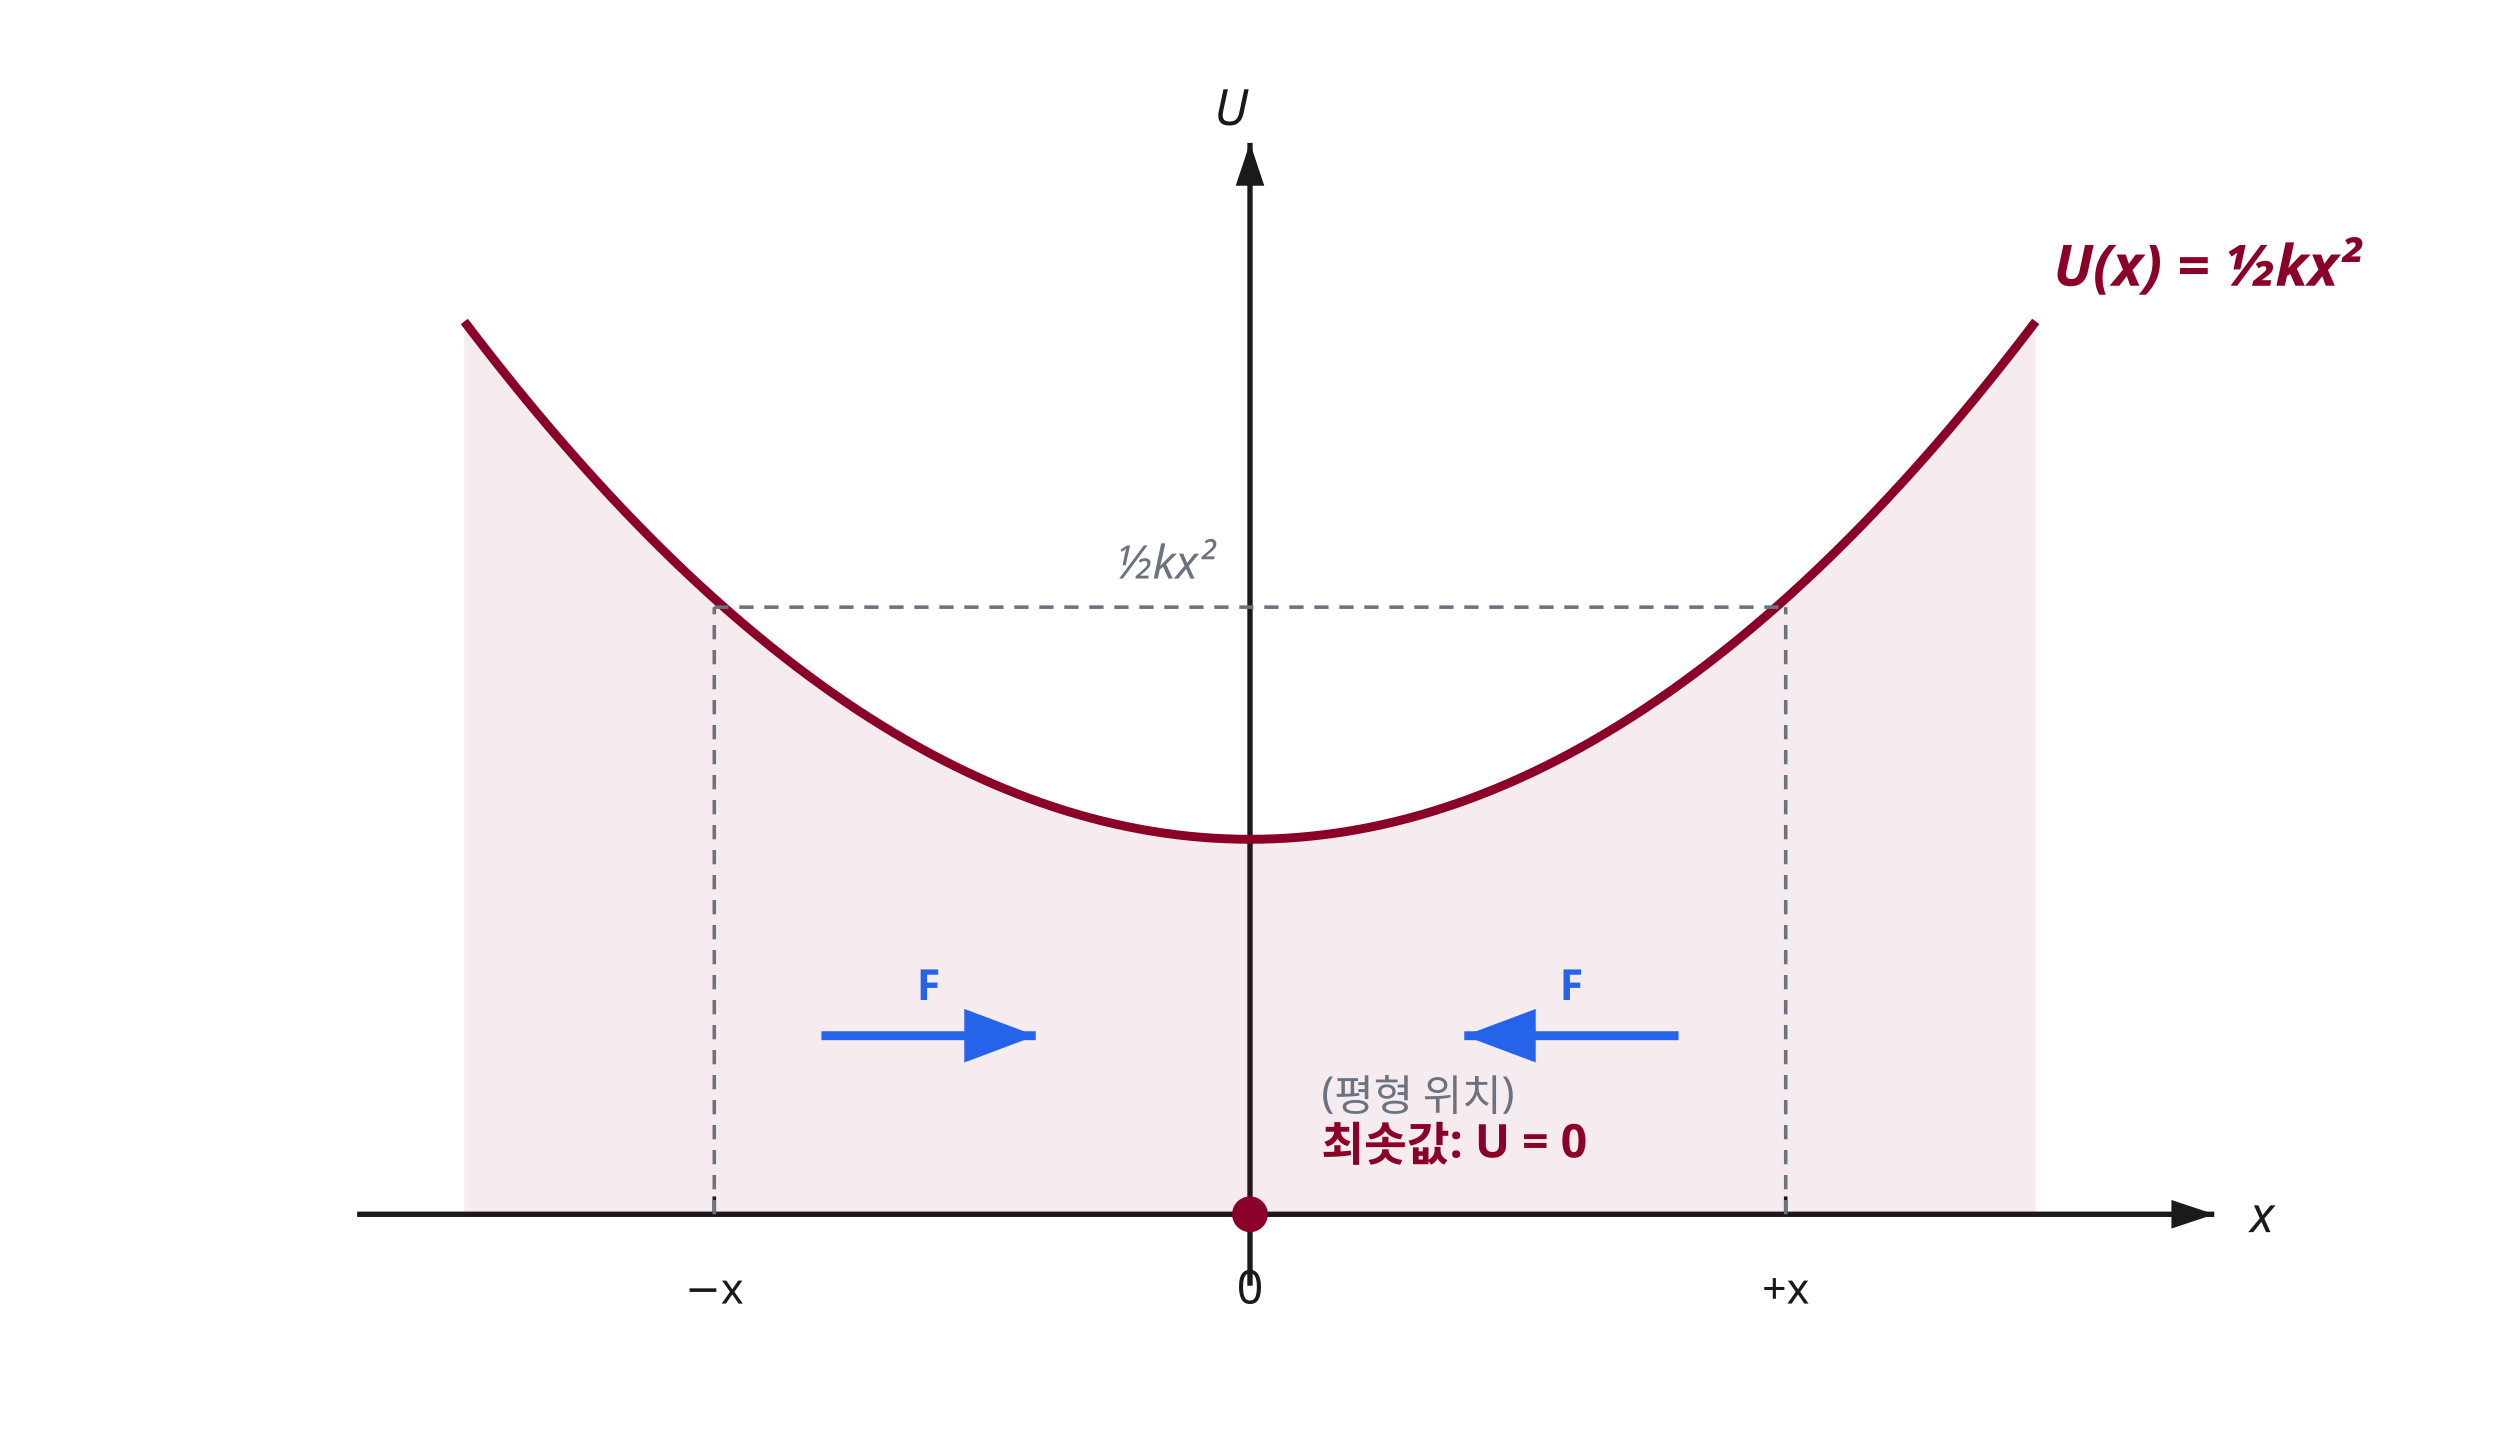
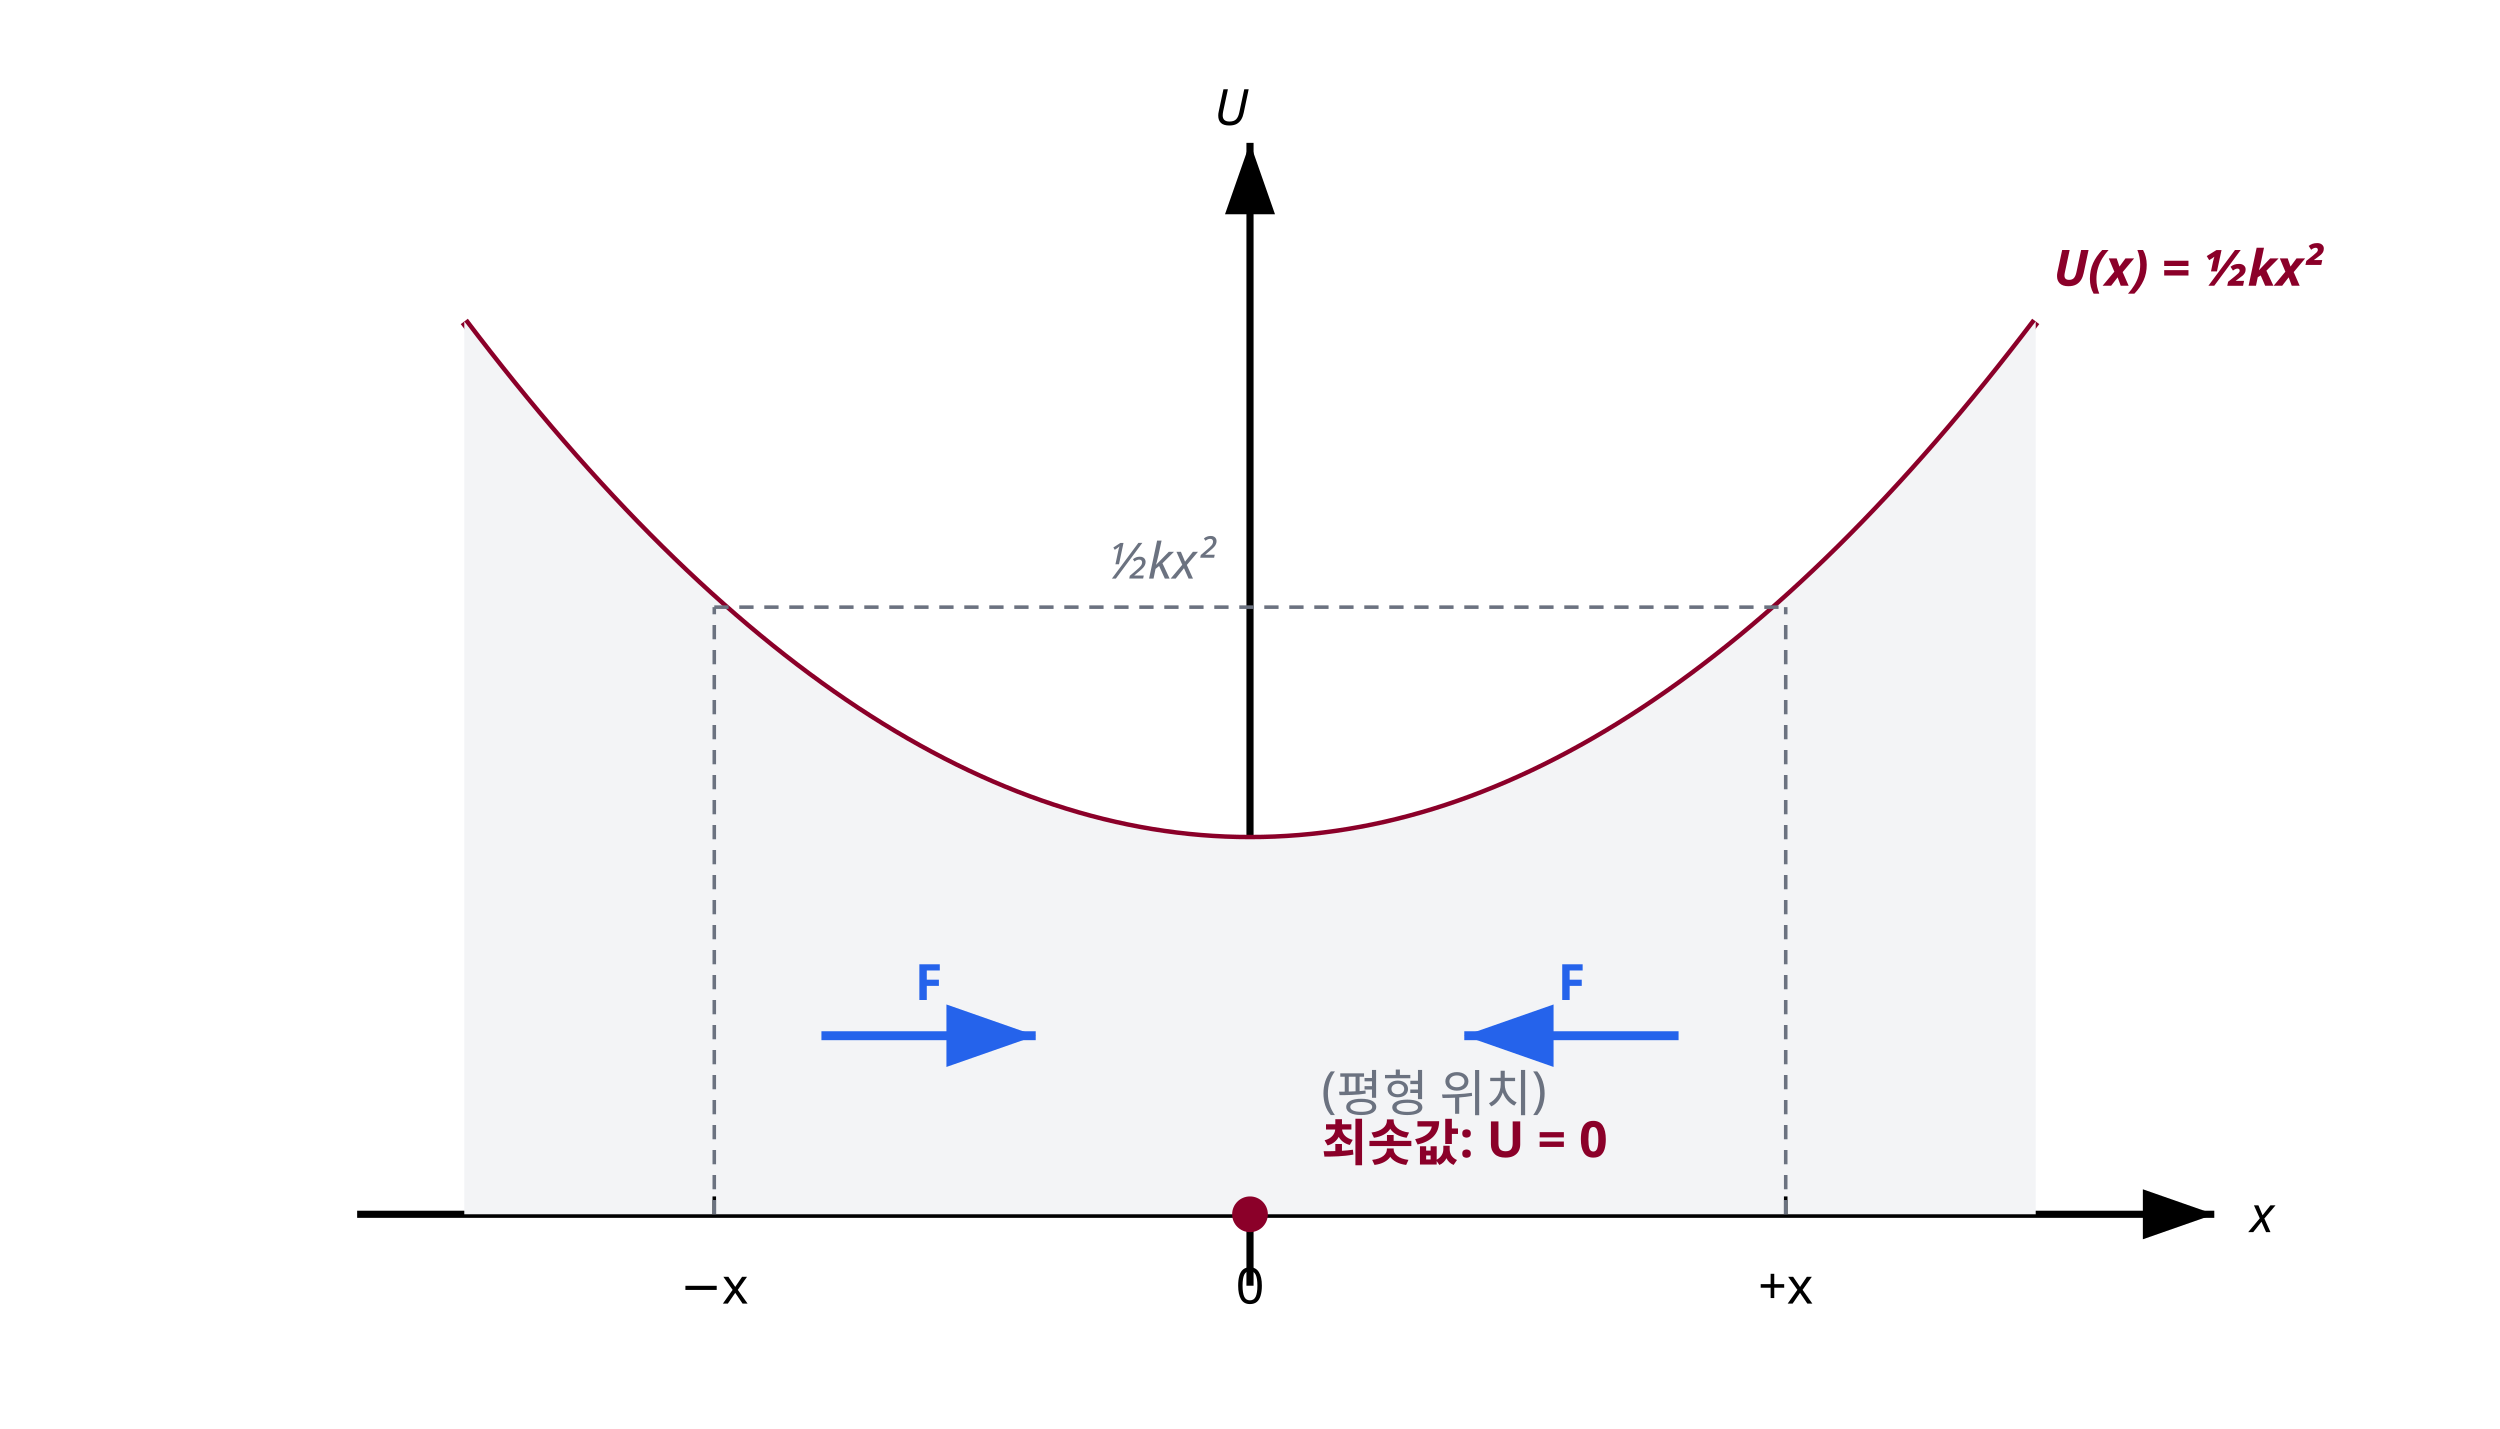
<svg xmlns="http://www.w3.org/2000/svg" viewBox="0 0 700 400" font-family="sans-serif">
-   <line x1="100" y1="340" x2="620" y2="340" stroke="#1a1a1a" stroke-width="1.5" />
-   <polygon points="620,340 608,336 608,344" fill="#1a1a1a" />
-   <text x="630" y="345" font-size="14" font-style="italic" fill="#1a1a1a">x</text>
-   <line x1="350" y1="360" x2="350" y2="40" stroke="#1a1a1a" stroke-width="1.5" />
-   <polygon points="350,40 346,52 354,52" fill="#1a1a1a" />
-   <text x="340" y="35" font-size="14" font-style="italic" fill="#1a1a1a">U</text>
+   <defs>
+     <marker id="arrowRestoreR" markerWidth="10" markerHeight="7" refX="10" refY="3.5" orient="auto">
+       <polygon points="0 0, 10 3.5, 0 7" fill="#2563EB" />
+     </marker>
+     <marker id="arrowRestoreL" markerWidth="10" markerHeight="7" refX="10" refY="3.5" orient="auto">
+       <polygon points="0 0, 10 3.5, 0 7" fill="#2563EB" />
+     </marker>
+     <marker id="arrowAxis" markerWidth="10" markerHeight="7" refX="10" refY="3.5" orient="auto">
+       <polygon points="0 0, 10 3.5, 0 7" fill="#000000" />
+     </marker>
+   </defs>
+   <line x1="100" y1="340" x2="620" y2="340" stroke="#000000" stroke-width="2" marker-end="url(#arrowAxis)" />
+   <text x="630" y="345" font-size="14" font-style="italic" fill="#000000">x</text>
+   <line x1="350" y1="360" x2="350" y2="40" stroke="#000000" stroke-width="2" marker-end="url(#arrowAxis)" />
+   <text x="340" y="35" font-size="14" font-style="italic" fill="#000000">U</text>
  <path d="M130,90 Q350,380 570,90" fill="none" stroke="#8B0029" stroke-width="2.5" />
-   <path d="M130,90 Q350,380 570,90 L570,340 L130,340 Z" fill="rgba(139,0,41,0.08)" stroke="none" />
-   <text x="350" y="365" text-anchor="middle" font-size="13" fill="#1a1a1a">0</text>
-   <line x1="200" y1="340" x2="200" y2="335" stroke="#1a1a1a" stroke-width="1" />
-   <text x="200" y="365" text-anchor="middle" font-size="12" fill="#1a1a1a">−x</text>
-   <line x1="500" y1="340" x2="500" y2="335" stroke="#1a1a1a" stroke-width="1" />
-   <text x="500" y="365" text-anchor="middle" font-size="12" fill="#1a1a1a">+x</text>
+   <path d="M130,90 Q350,380 570,90 L570,340 L130,340 Z" fill="#F3F4F6" stroke="none" />
+   <text x="350" y="365" text-anchor="middle" font-size="14" fill="#000000">0</text>
+   <line x1="200" y1="340" x2="200" y2="335" stroke="#000000" stroke-width="1" />
+   <text x="200" y="365" text-anchor="middle" font-size="14" fill="#000000">−x</text>
+   <line x1="500" y1="340" x2="500" y2="335" stroke="#000000" stroke-width="1" />
+   <text x="500" y="365" text-anchor="middle" font-size="14" fill="#000000">+x</text>
  <line x1="200" y1="340" x2="200" y2="170" stroke="#6B7280" stroke-width="1" stroke-dasharray="4 3" />
  <line x1="500" y1="340" x2="500" y2="170" stroke="#6B7280" stroke-width="1" stroke-dasharray="4 3" />
  <line x1="200" y1="170" x2="500" y2="170" stroke="#6B7280" stroke-width="1" stroke-dasharray="4 3" />
-   <text x="340" y="162" text-anchor="end" font-size="13" fill="#6B7280" font-style="italic">½kx²</text>
-   <text x="575" y="80" font-size="16" font-weight="bold" fill="#8B0029" font-style="italic">U(x) = ½kx²</text>
+   <text x="340" y="162" text-anchor="end" font-size="14" fill="#6B7280" font-style="italic">½kx²</text>
+   <text x="575" y="80" font-size="14" font-weight="bold" fill="#8B0029" font-style="italic">U(x) = ½kx²</text>
  <circle cx="350" cy="340" r="5" fill="#8B0029" />
-   <text x="370" y="325" font-size="13" fill="#8B0029" font-weight="bold">최솟값: U = 0</text>
-   <text x="370" y="310" font-size="12" fill="#6B7280">(평형 위치)</text>
+   <text x="370" y="325" font-size="14" fill="#8B0029" font-weight="bold">최솟값: U = 0</text>
+   <text x="370" y="310" font-size="14" fill="#6B7280">(평형 위치)</text>
  <line x1="230" y1="290" x2="290" y2="290" stroke="#2563EB" stroke-width="2.5" marker-end="url(#arrowRestoreR)" />
  <line x1="470" y1="290" x2="410" y2="290" stroke="#2563EB" stroke-width="2.5" marker-end="url(#arrowRestoreL)" />
-   <text x="260" y="280" text-anchor="middle" font-size="12" fill="#2563EB" font-weight="bold">F</text>
-   <text x="440" y="280" text-anchor="middle" font-size="12" fill="#2563EB" font-weight="bold">F</text>
-   <defs>
-     <marker id="arrowRestoreR" markerWidth="8" markerHeight="6" refX="8" refY="3" orient="auto">
-       <polygon points="0,0 8,3 0,6" fill="#2563EB" />
-     </marker>
-     <marker id="arrowRestoreL" markerWidth="8" markerHeight="6" refX="8" refY="3" orient="auto">
-       <polygon points="0,0 8,3 0,6" fill="#2563EB" />
-     </marker>
-   </defs>
+   <text x="260" y="280" text-anchor="middle" font-size="14" fill="#2563EB" font-weight="bold">F</text>
+   <text x="440" y="280" text-anchor="middle" font-size="14" fill="#2563EB" font-weight="bold">F</text>
</svg>
